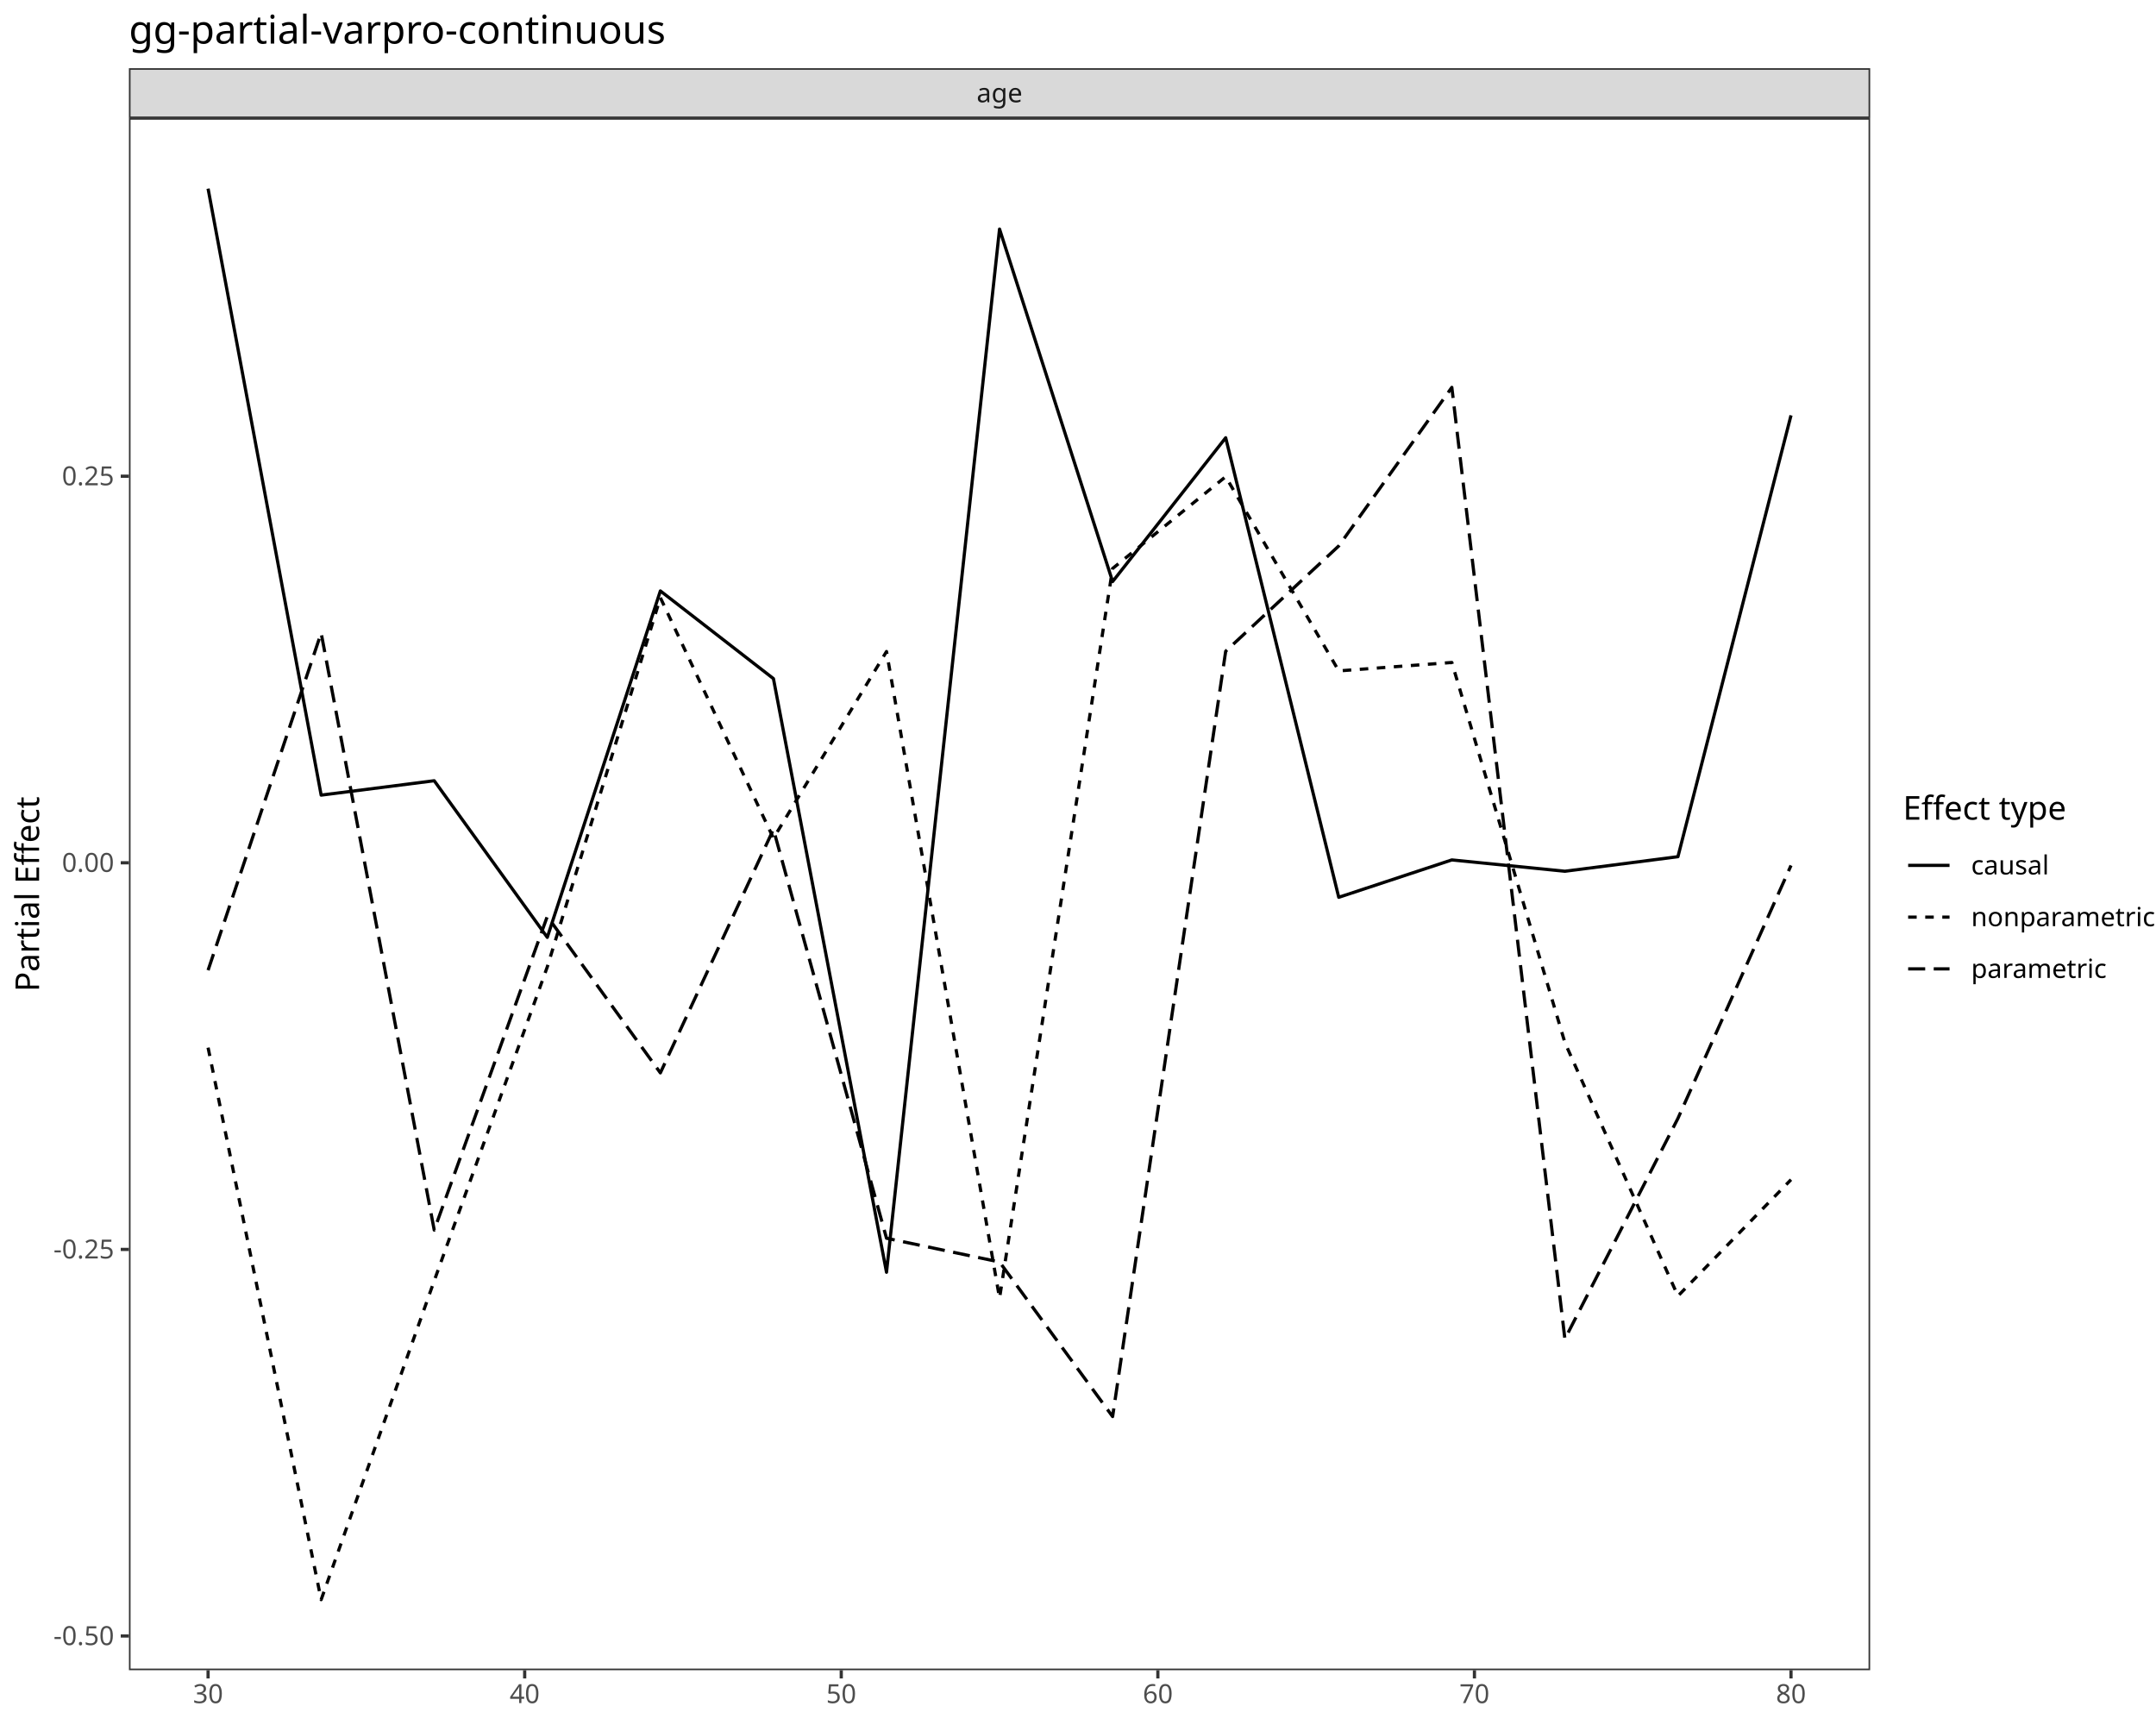
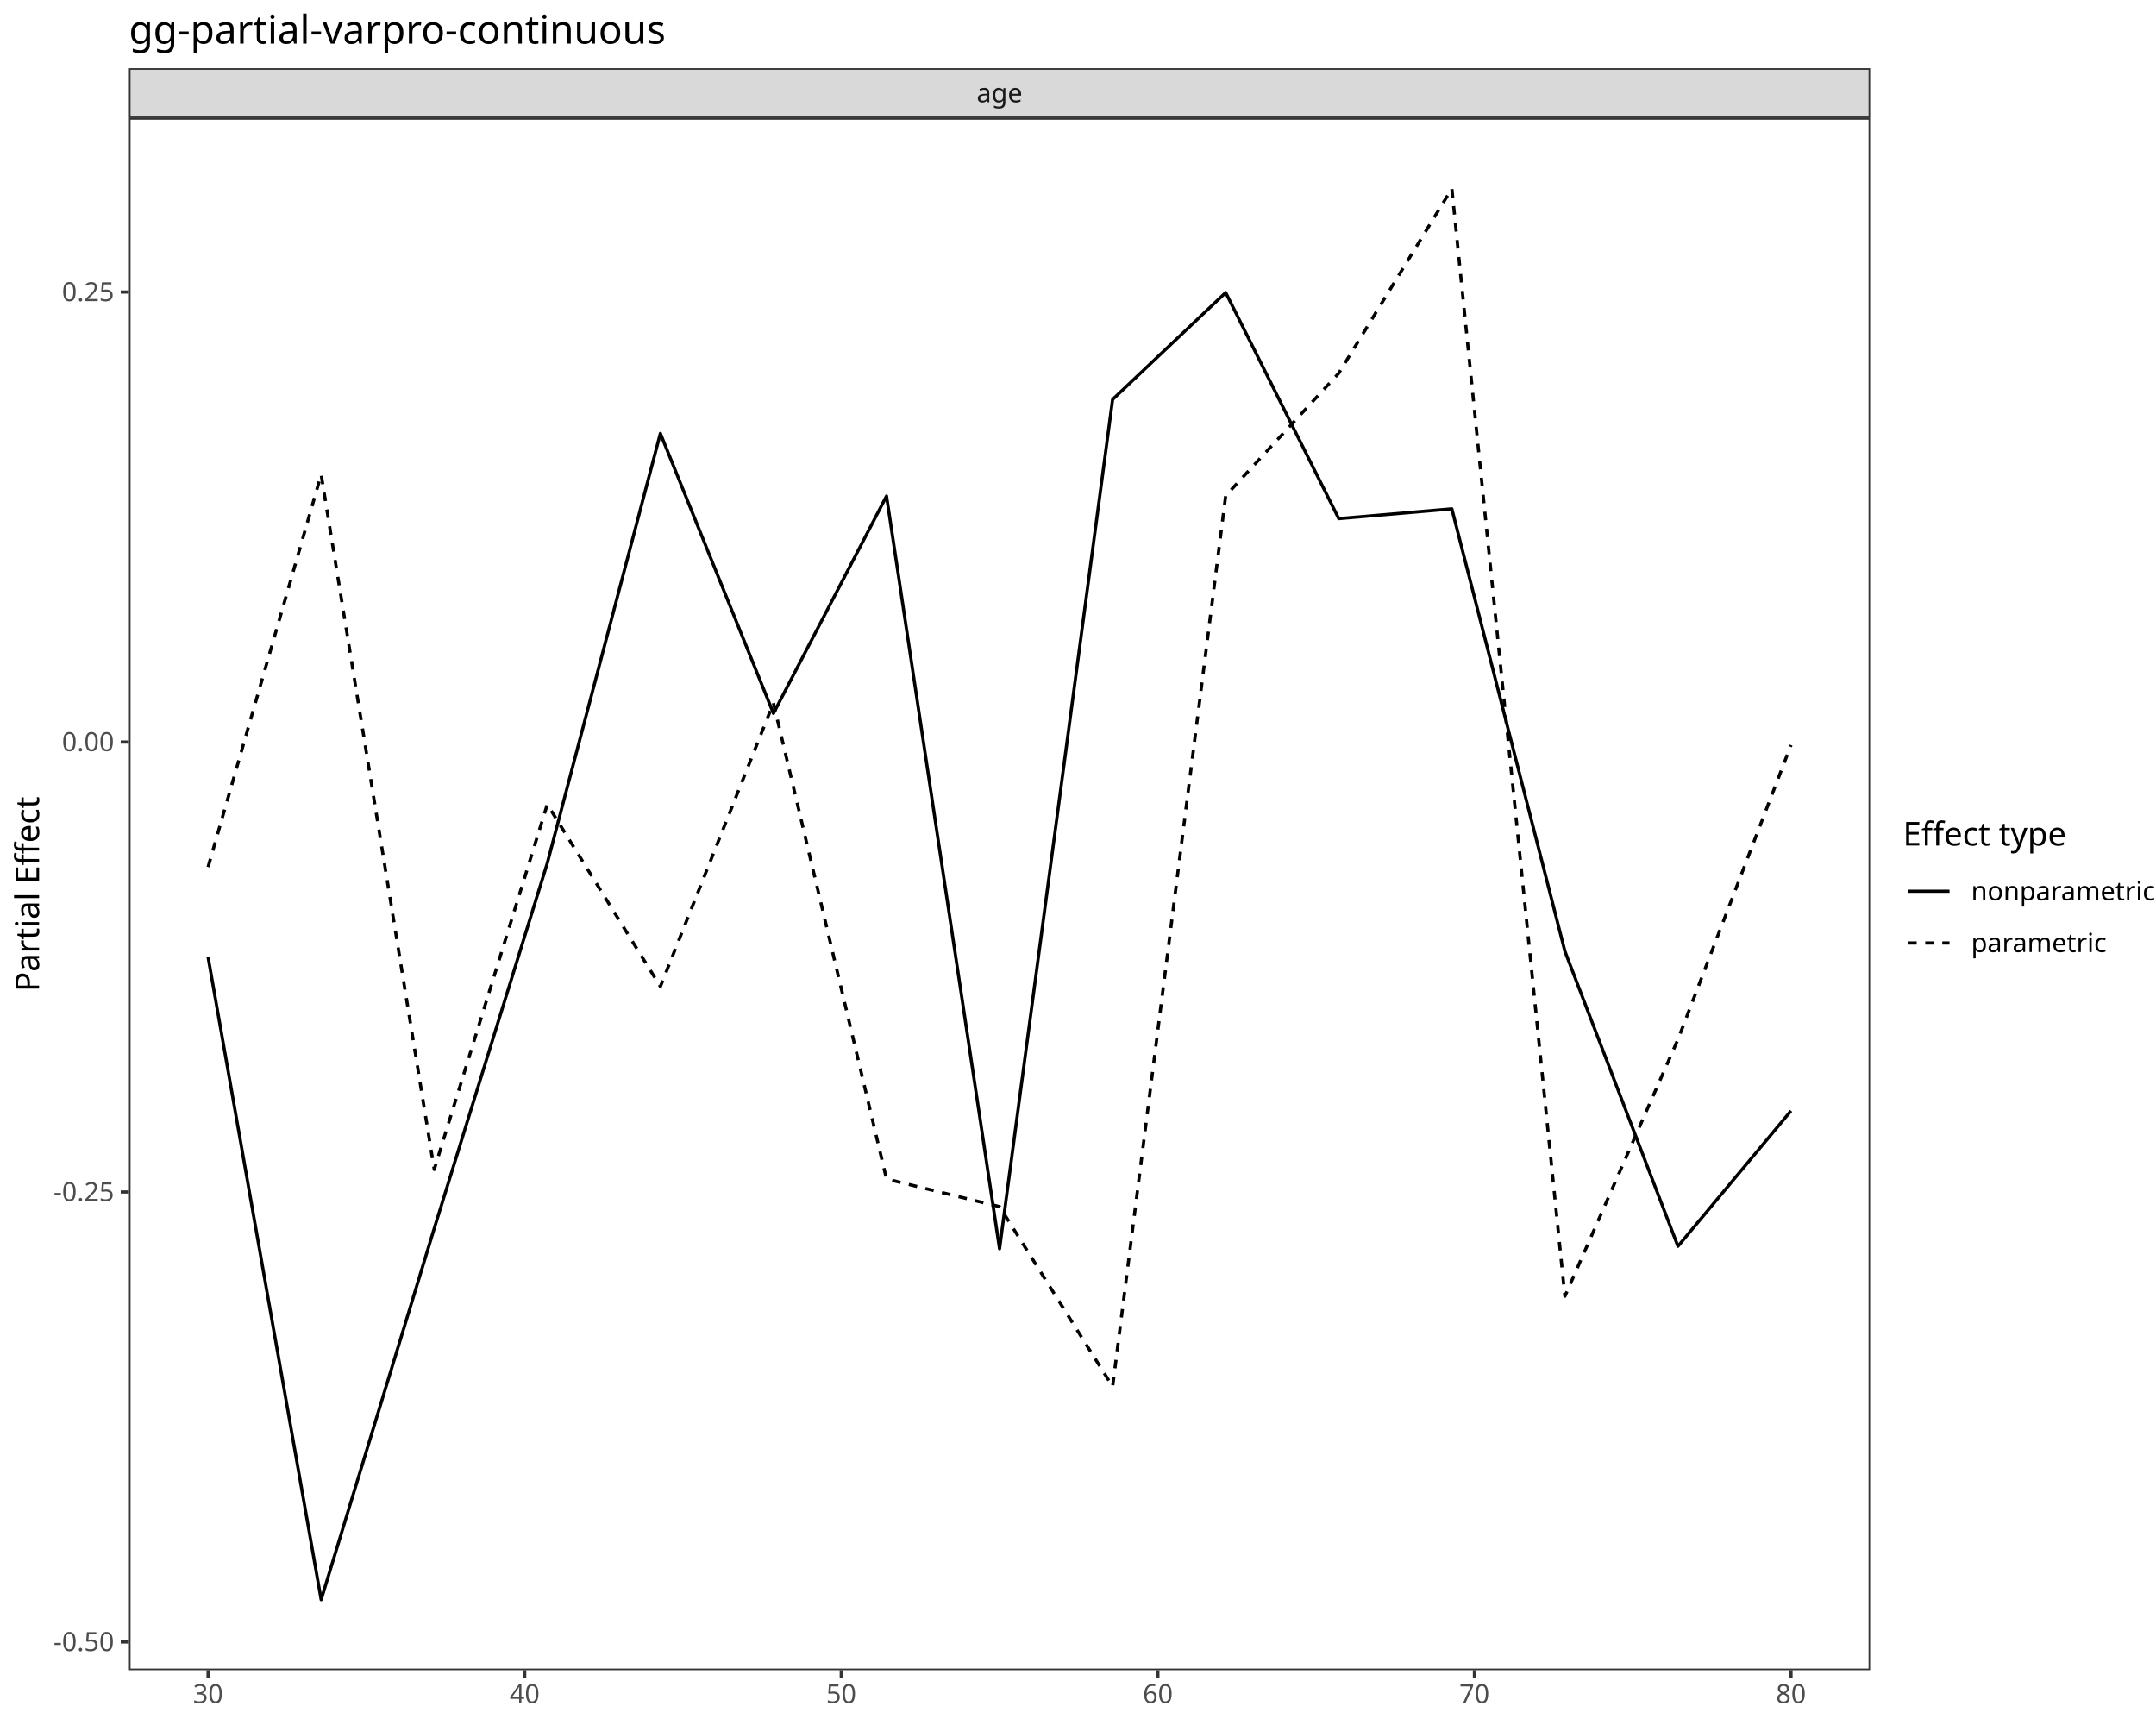
<svg xmlns="http://www.w3.org/2000/svg" class="svglite" data-engine-version="2.0" width="720.00pt" height="576.00pt" viewBox="0 0 720.00 576.00">
  <defs>
    <style type="text/css">
    .svglite line, .svglite polyline, .svglite polygon, .svglite path, .svglite rect, .svglite circle {
      fill: none;
      stroke: #000000;
      stroke-linecap: round;
      stroke-linejoin: round;
      stroke-miterlimit: 10.00;
    }
  </style>
  </defs>
  <rect width="100%" height="100%" style="stroke: none; fill: #FFFFFF;" />
  <defs>
    <clipPath id="cpMC4wMHw3MjAuMDB8MC4wMHw1NzYuMDA=">
      <rect x="0.00" y="0.00" width="720.00" height="576.00" />
    </clipPath>
  </defs>
  <g clip-path="url(#cpMC4wMHw3MjAuMDB8MC4wMHw1NzYuMDA=)">
    <rect x="0.00" y="0.00" width="720.00" height="576.00" style="stroke-width: 1.07; stroke: #FFFFFF; fill: #FFFFFF;" />
  </g>
  <defs>
    <clipPath id="cpNDMuMDZ8NjI0LjU0fDM5LjQzfDU1Ny43MQ==">
      <rect x="43.06" y="39.43" width="581.48" height="518.27" />
    </clipPath>
  </defs>
  <g clip-path="url(#cpNDMuMDZ8NjI0LjU0fDM5LjQzfDU1Ny43MQ==)">
    <rect x="43.06" y="39.43" width="581.48" height="518.27" style="stroke-width: 1.07; stroke: none; fill: #FFFFFF;" />
-     <polyline points="69.49,62.99 107.25,265.50 145.01,260.70 182.77,313.00 220.53,197.32 258.29,226.60 296.05,424.82 333.80,76.49 371.56,194.19 409.32,146.17 447.08,299.62 484.84,287.14 522.60,290.92 560.35,286.06 598.11,138.69 " style="stroke-width: 1.07; stroke-linecap: butt;" />
-     <polyline points="69.49,349.82 107.25,534.15 145.01,427.66 182.77,322.86 220.53,199.57 258.29,279.89 296.05,217.55 333.80,433.47 371.56,189.82 409.32,159.16 447.08,224.02 484.84,221.21 522.60,348.13 560.35,432.76 598.11,393.90 " style="stroke-width: 1.07; stroke-dasharray: 2.85,2.85; stroke-linecap: butt;" />
-     <polyline points="69.49,323.97 107.25,211.37 145.01,410.73 182.77,306.00 220.53,358.25 258.29,276.92 296.05,413.46 333.80,421.39 371.56,473.01 409.32,217.46 447.08,182.30 484.84,129.35 522.60,447.10 560.35,373.44 598.11,288.99 " style="stroke-width: 1.07; stroke-dasharray: 5.69,2.85; stroke-linecap: butt;" />
+     <polyline points="69.49,319.61 107.25,534.15 145.01,410.20 182.77,288.22 220.53,144.73 258.29,238.21 296.05,165.65 333.80,416.96 371.56,133.38 409.32,97.69 447.08,173.18 484.84,169.91 522.60,317.63 560.35,416.14 598.11,370.92 " style="stroke-width: 1.07; stroke-linecap: butt;" />
+     <polyline points="69.49,289.51 107.25,158.46 145.01,390.50 182.77,268.60 220.53,329.42 258.29,234.76 296.05,393.68 333.80,402.91 371.56,462.99 409.32,165.54 447.08,124.62 484.84,62.99 522.60,432.83 560.35,347.10 598.11,248.80 " style="stroke-width: 1.07; stroke-dasharray: 2.85,2.85; stroke-linecap: butt;" />
    <rect x="43.06" y="39.43" width="581.48" height="518.27" style="stroke-width: 1.07; stroke: #333333;" />
  </g>
  <g clip-path="url(#cpMC4wMHw3MjAuMDB8MC4wMHw1NzYuMDA=)">
</g>
  <defs>
    <clipPath id="cpNDMuMDZ8NjI0LjU0fDIyLjc4fDM5LjQz">
      <rect x="43.06" y="22.78" width="581.48" height="16.65" />
    </clipPath>
  </defs>
  <g clip-path="url(#cpNDMuMDZ8NjI0LjU0fDIyLjc4fDM5LjQz)">
    <rect x="43.06" y="22.78" width="581.48" height="16.65" style="stroke-width: 1.07; stroke: #333333; fill: #D9D9D9;" />
    <text x="333.80" y="34.14" text-anchor="middle" style="font-size: 8.80px; fill: #1A1A1A; font-family: sans;" textLength="14.68px" lengthAdjust="spacingAndGlyphs">age</text>
  </g>
  <g clip-path="url(#cpMC4wMHw3MjAuMDB8MC4wMHw1NzYuMDA=)">
    <polyline points="69.49,560.45 69.49,557.71 " style="stroke-width: 1.07; stroke: #333333; stroke-linecap: butt;" />
    <polyline points="175.22,560.45 175.22,557.71 " style="stroke-width: 1.07; stroke: #333333; stroke-linecap: butt;" />
    <polyline points="280.94,560.45 280.94,557.71 " style="stroke-width: 1.07; stroke: #333333; stroke-linecap: butt;" />
    <polyline points="386.67,560.45 386.67,557.71 " style="stroke-width: 1.07; stroke: #333333; stroke-linecap: butt;" />
    <polyline points="492.39,560.45 492.39,557.71 " style="stroke-width: 1.07; stroke: #333333; stroke-linecap: butt;" />
    <polyline points="598.11,560.45 598.11,557.71 " style="stroke-width: 1.07; stroke: #333333; stroke-linecap: butt;" />
    <text x="69.49" y="568.69" text-anchor="middle" style="font-size: 8.80px; fill: #4D4D4D; font-family: sans;" textLength="9.79px" lengthAdjust="spacingAndGlyphs">30</text>
    <text x="175.22" y="568.69" text-anchor="middle" style="font-size: 8.80px; fill: #4D4D4D; font-family: sans;" textLength="9.79px" lengthAdjust="spacingAndGlyphs">40</text>
    <text x="280.94" y="568.69" text-anchor="middle" style="font-size: 8.80px; fill: #4D4D4D; font-family: sans;" textLength="9.79px" lengthAdjust="spacingAndGlyphs">50</text>
    <text x="386.67" y="568.69" text-anchor="middle" style="font-size: 8.80px; fill: #4D4D4D; font-family: sans;" textLength="9.79px" lengthAdjust="spacingAndGlyphs">60</text>
    <text x="492.39" y="568.69" text-anchor="middle" style="font-size: 8.80px; fill: #4D4D4D; font-family: sans;" textLength="9.79px" lengthAdjust="spacingAndGlyphs">70</text>
    <text x="598.11" y="568.69" text-anchor="middle" style="font-size: 8.80px; fill: #4D4D4D; font-family: sans;" textLength="9.79px" lengthAdjust="spacingAndGlyphs">80</text>
-     <text x="38.13" y="549.31" text-anchor="end" style="font-size: 8.80px; fill: #4D4D4D; font-family: sans;" textLength="20.06px" lengthAdjust="spacingAndGlyphs">-0.50</text>
-     <text x="38.13" y="420.22" text-anchor="end" style="font-size: 8.80px; fill: #4D4D4D; font-family: sans;" textLength="20.06px" lengthAdjust="spacingAndGlyphs">-0.25</text>
-     <text x="38.13" y="291.13" text-anchor="end" style="font-size: 8.80px; fill: #4D4D4D; font-family: sans;" textLength="17.13px" lengthAdjust="spacingAndGlyphs">0.00</text>
-     <text x="38.13" y="162.04" text-anchor="end" style="font-size: 8.80px; fill: #4D4D4D; font-family: sans;" textLength="17.13px" lengthAdjust="spacingAndGlyphs">0.25</text>
-     <polyline points="40.32,546.28 43.06,546.28 " style="stroke-width: 1.07; stroke: #333333; stroke-linecap: butt;" />
-     <polyline points="40.32,417.19 43.06,417.19 " style="stroke-width: 1.07; stroke: #333333; stroke-linecap: butt;" />
-     <polyline points="40.32,288.10 43.06,288.10 " style="stroke-width: 1.07; stroke: #333333; stroke-linecap: butt;" />
-     <polyline points="40.32,159.02 43.06,159.02 " style="stroke-width: 1.07; stroke: #333333; stroke-linecap: butt;" />
+     <text x="38.13" y="551.30" text-anchor="end" style="font-size: 8.80px; fill: #4D4D4D; font-family: sans;" textLength="20.06px" lengthAdjust="spacingAndGlyphs">-0.50</text>
+     <text x="38.13" y="401.05" text-anchor="end" style="font-size: 8.80px; fill: #4D4D4D; font-family: sans;" textLength="20.06px" lengthAdjust="spacingAndGlyphs">-0.25</text>
+     <text x="38.13" y="250.80" text-anchor="end" style="font-size: 8.80px; fill: #4D4D4D; font-family: sans;" textLength="17.13px" lengthAdjust="spacingAndGlyphs">0.00</text>
+     <text x="38.13" y="100.55" text-anchor="end" style="font-size: 8.80px; fill: #4D4D4D; font-family: sans;" textLength="17.13px" lengthAdjust="spacingAndGlyphs">0.25</text>
+     <polyline points="40.32,548.27 43.06,548.27 " style="stroke-width: 1.07; stroke: #333333; stroke-linecap: butt;" />
+     <polyline points="40.32,398.02 43.06,398.02 " style="stroke-width: 1.07; stroke: #333333; stroke-linecap: butt;" />
+     <polyline points="40.32,247.77 43.06,247.77 " style="stroke-width: 1.07; stroke: #333333; stroke-linecap: butt;" />
+     <polyline points="40.32,97.52 43.06,97.52 " style="stroke-width: 1.07; stroke: #333333; stroke-linecap: butt;" />
    <text transform="translate(13.05,298.57) rotate(-90)" text-anchor="middle" style="font-size: 11.00px; font-family: sans;" textLength="62.36px" lengthAdjust="spacingAndGlyphs">Partial Effect</text>
-     <rect x="635.50" y="264.98" width="79.02" height="67.17" style="stroke-width: 1.07; stroke: none; fill: #FFFFFF;" />
-     <text x="635.50" y="273.70" style="font-size: 11.00px; font-family: sans;" textLength="51.98px" lengthAdjust="spacingAndGlyphs">Effect type</text>
-     <rect x="635.50" y="280.32" width="17.28" height="17.28" style="stroke-width: 1.07; stroke: none; fill: #FFFFFF;" />
-     <line x1="637.23" y1="288.96" x2="651.05" y2="288.96" style="stroke-width: 1.07; stroke-linecap: butt;" />
-     <rect x="635.50" y="297.60" width="17.28" height="17.28" style="stroke-width: 1.07; stroke: none; fill: #FFFFFF;" />
-     <line x1="637.23" y1="306.24" x2="651.05" y2="306.24" style="stroke-width: 1.07; stroke-dasharray: 2.85,2.85; stroke-linecap: butt;" />
-     <rect x="635.50" y="314.88" width="17.28" height="17.28" style="stroke-width: 1.07; stroke: none; fill: #FFFFFF;" />
-     <line x1="637.23" y1="323.52" x2="651.05" y2="323.52" style="stroke-width: 1.07; stroke-dasharray: 5.69,2.85; stroke-linecap: butt;" />
-     <text x="658.26" y="291.98" style="font-size: 8.80px; font-family: sans;" textLength="25.44px" lengthAdjust="spacingAndGlyphs">causal</text>
-     <text x="658.26" y="309.26" style="font-size: 8.80px; font-family: sans;" textLength="56.26px" lengthAdjust="spacingAndGlyphs">nonparametric</text>
-     <text x="658.26" y="326.54" style="font-size: 8.80px; font-family: sans;" textLength="41.57px" lengthAdjust="spacingAndGlyphs">parametric</text>
+     <rect x="635.50" y="273.62" width="79.02" height="49.89" style="stroke-width: 1.07; stroke: none; fill: #FFFFFF;" />
+     <text x="635.50" y="282.34" style="font-size: 11.00px; font-family: sans;" textLength="51.98px" lengthAdjust="spacingAndGlyphs">Effect type</text>
+     <rect x="635.50" y="288.96" width="17.28" height="17.28" style="stroke-width: 1.07; stroke: none; fill: #FFFFFF;" />
+     <line x1="637.23" y1="297.60" x2="651.05" y2="297.60" style="stroke-width: 1.07; stroke-linecap: butt;" />
+     <rect x="635.50" y="306.24" width="17.28" height="17.28" style="stroke-width: 1.07; stroke: none; fill: #FFFFFF;" />
+     <line x1="637.23" y1="314.88" x2="651.05" y2="314.88" style="stroke-width: 1.07; stroke-dasharray: 2.85,2.85; stroke-linecap: butt;" />
+     <text x="658.26" y="300.62" style="font-size: 8.80px; font-family: sans;" textLength="56.26px" lengthAdjust="spacingAndGlyphs">nonparametric</text>
+     <text x="658.26" y="317.90" style="font-size: 8.80px; font-family: sans;" textLength="41.57px" lengthAdjust="spacingAndGlyphs">parametric</text>
    <text x="43.06" y="14.56" style="font-size: 13.20px; font-family: sans;" textLength="165.10px" lengthAdjust="spacingAndGlyphs">gg-partial-varpro-continuous</text>
  </g>
</svg>
